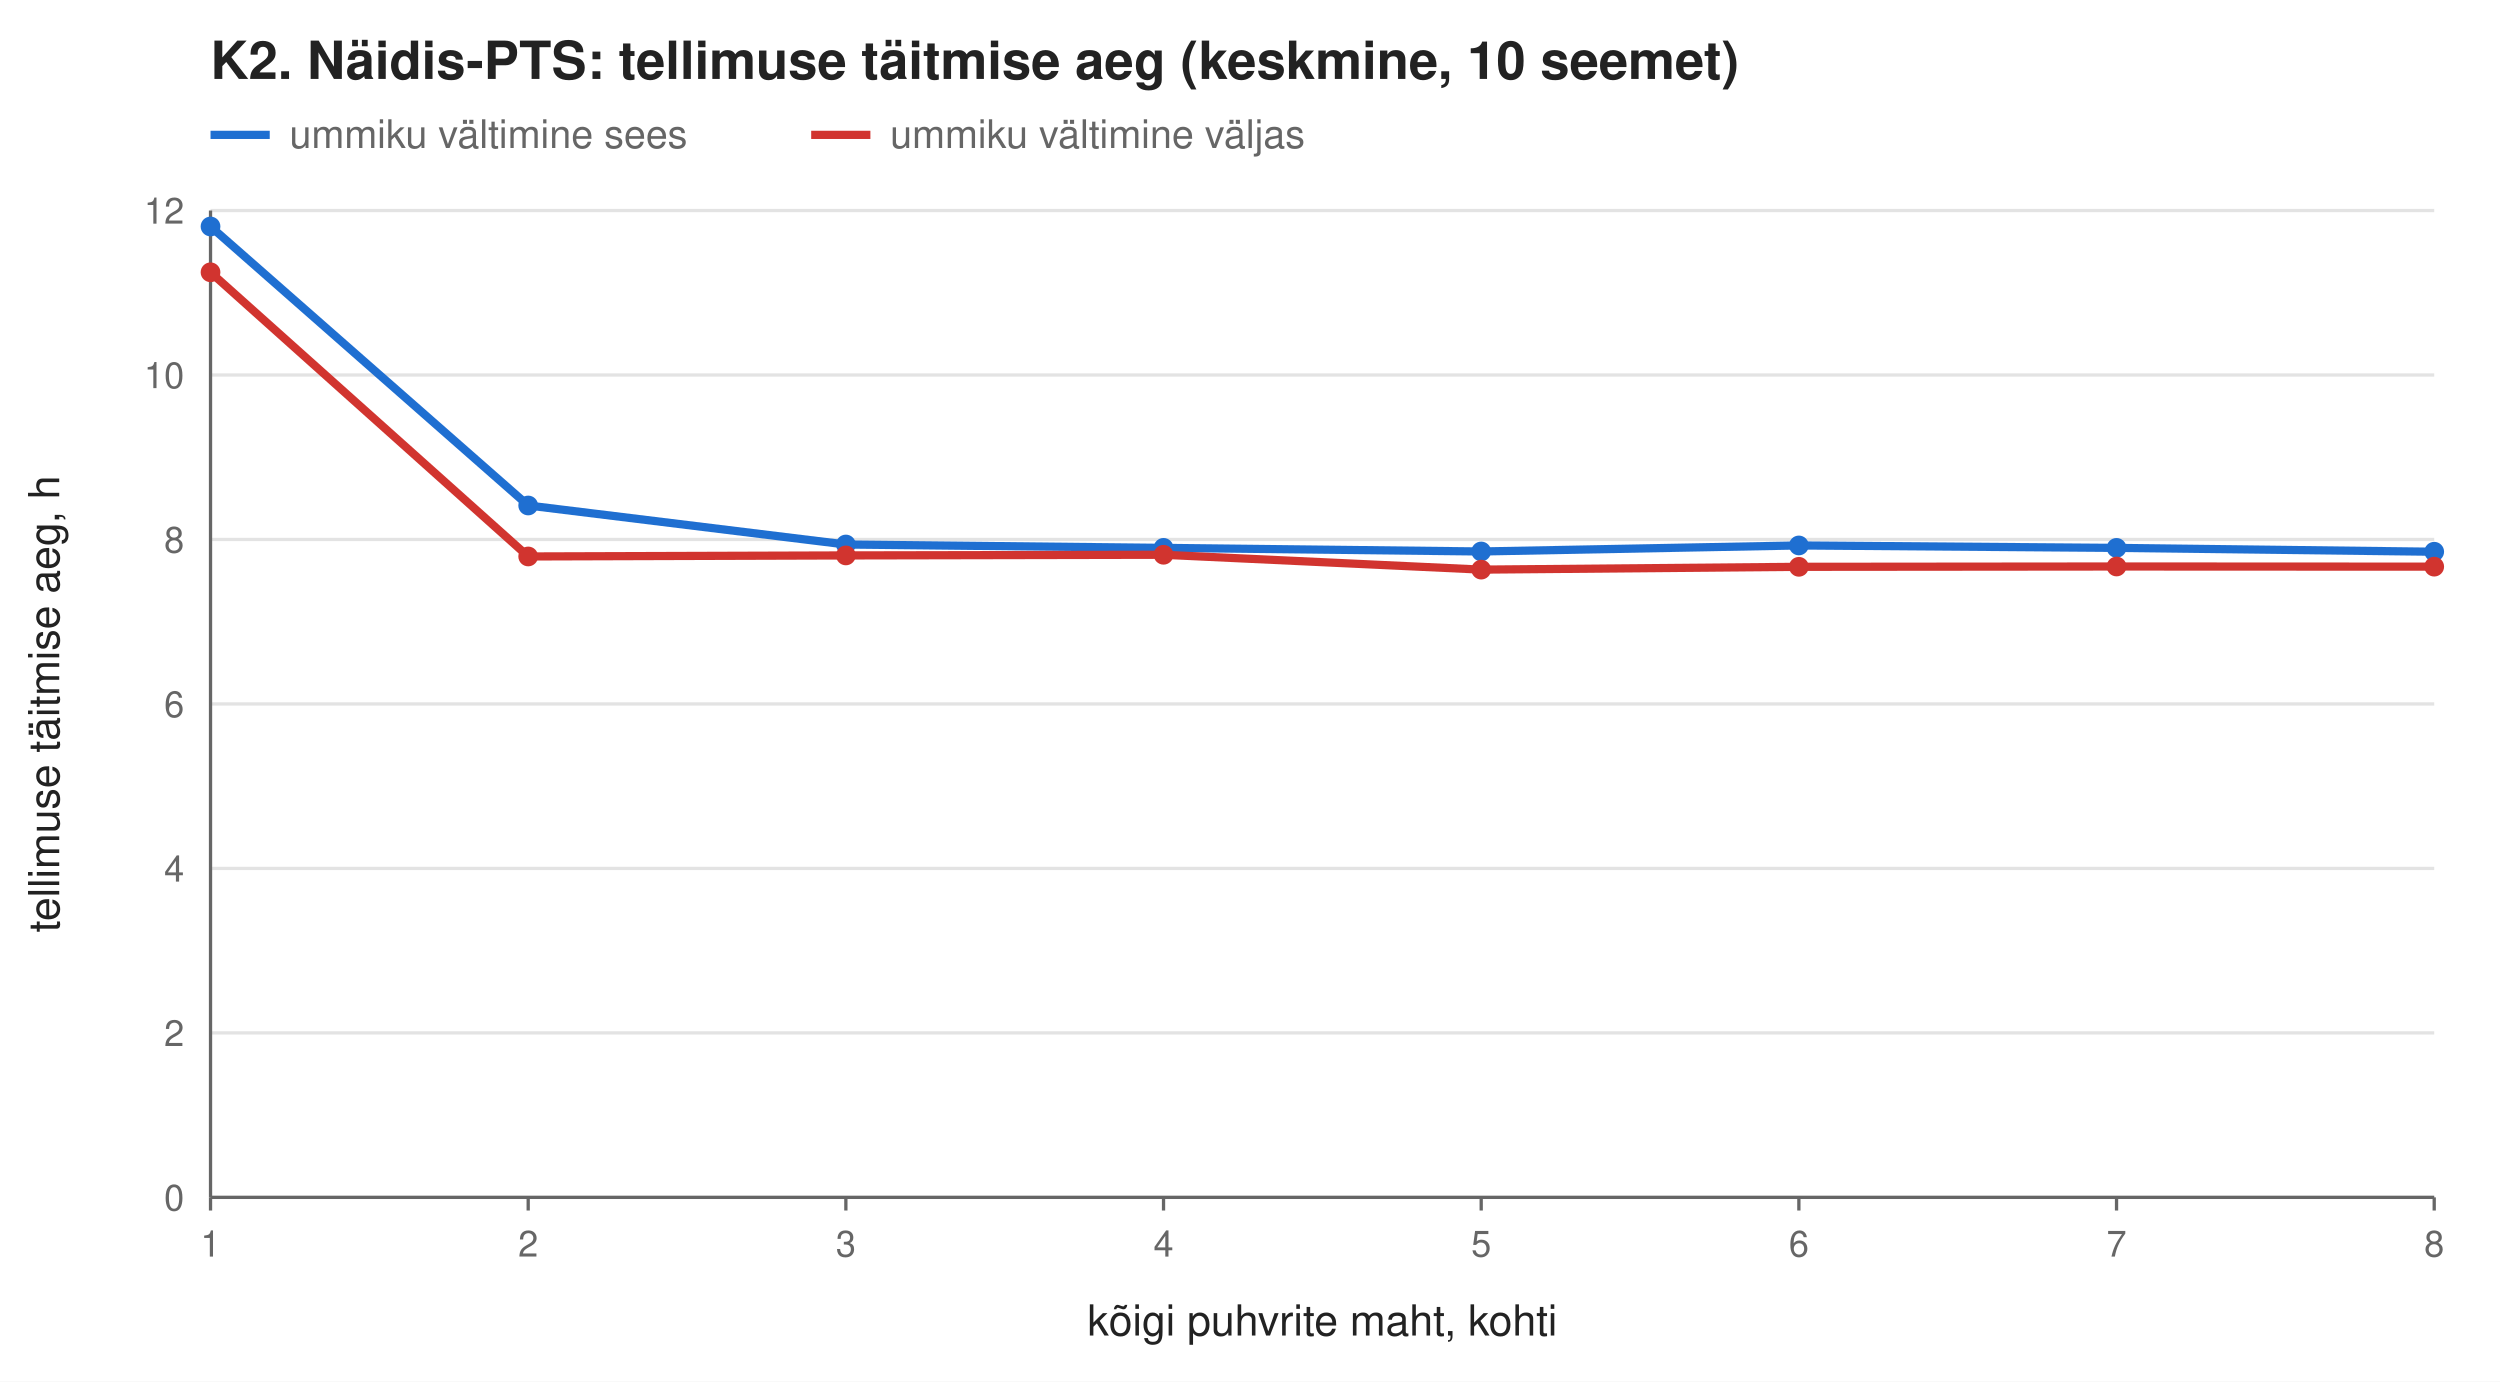
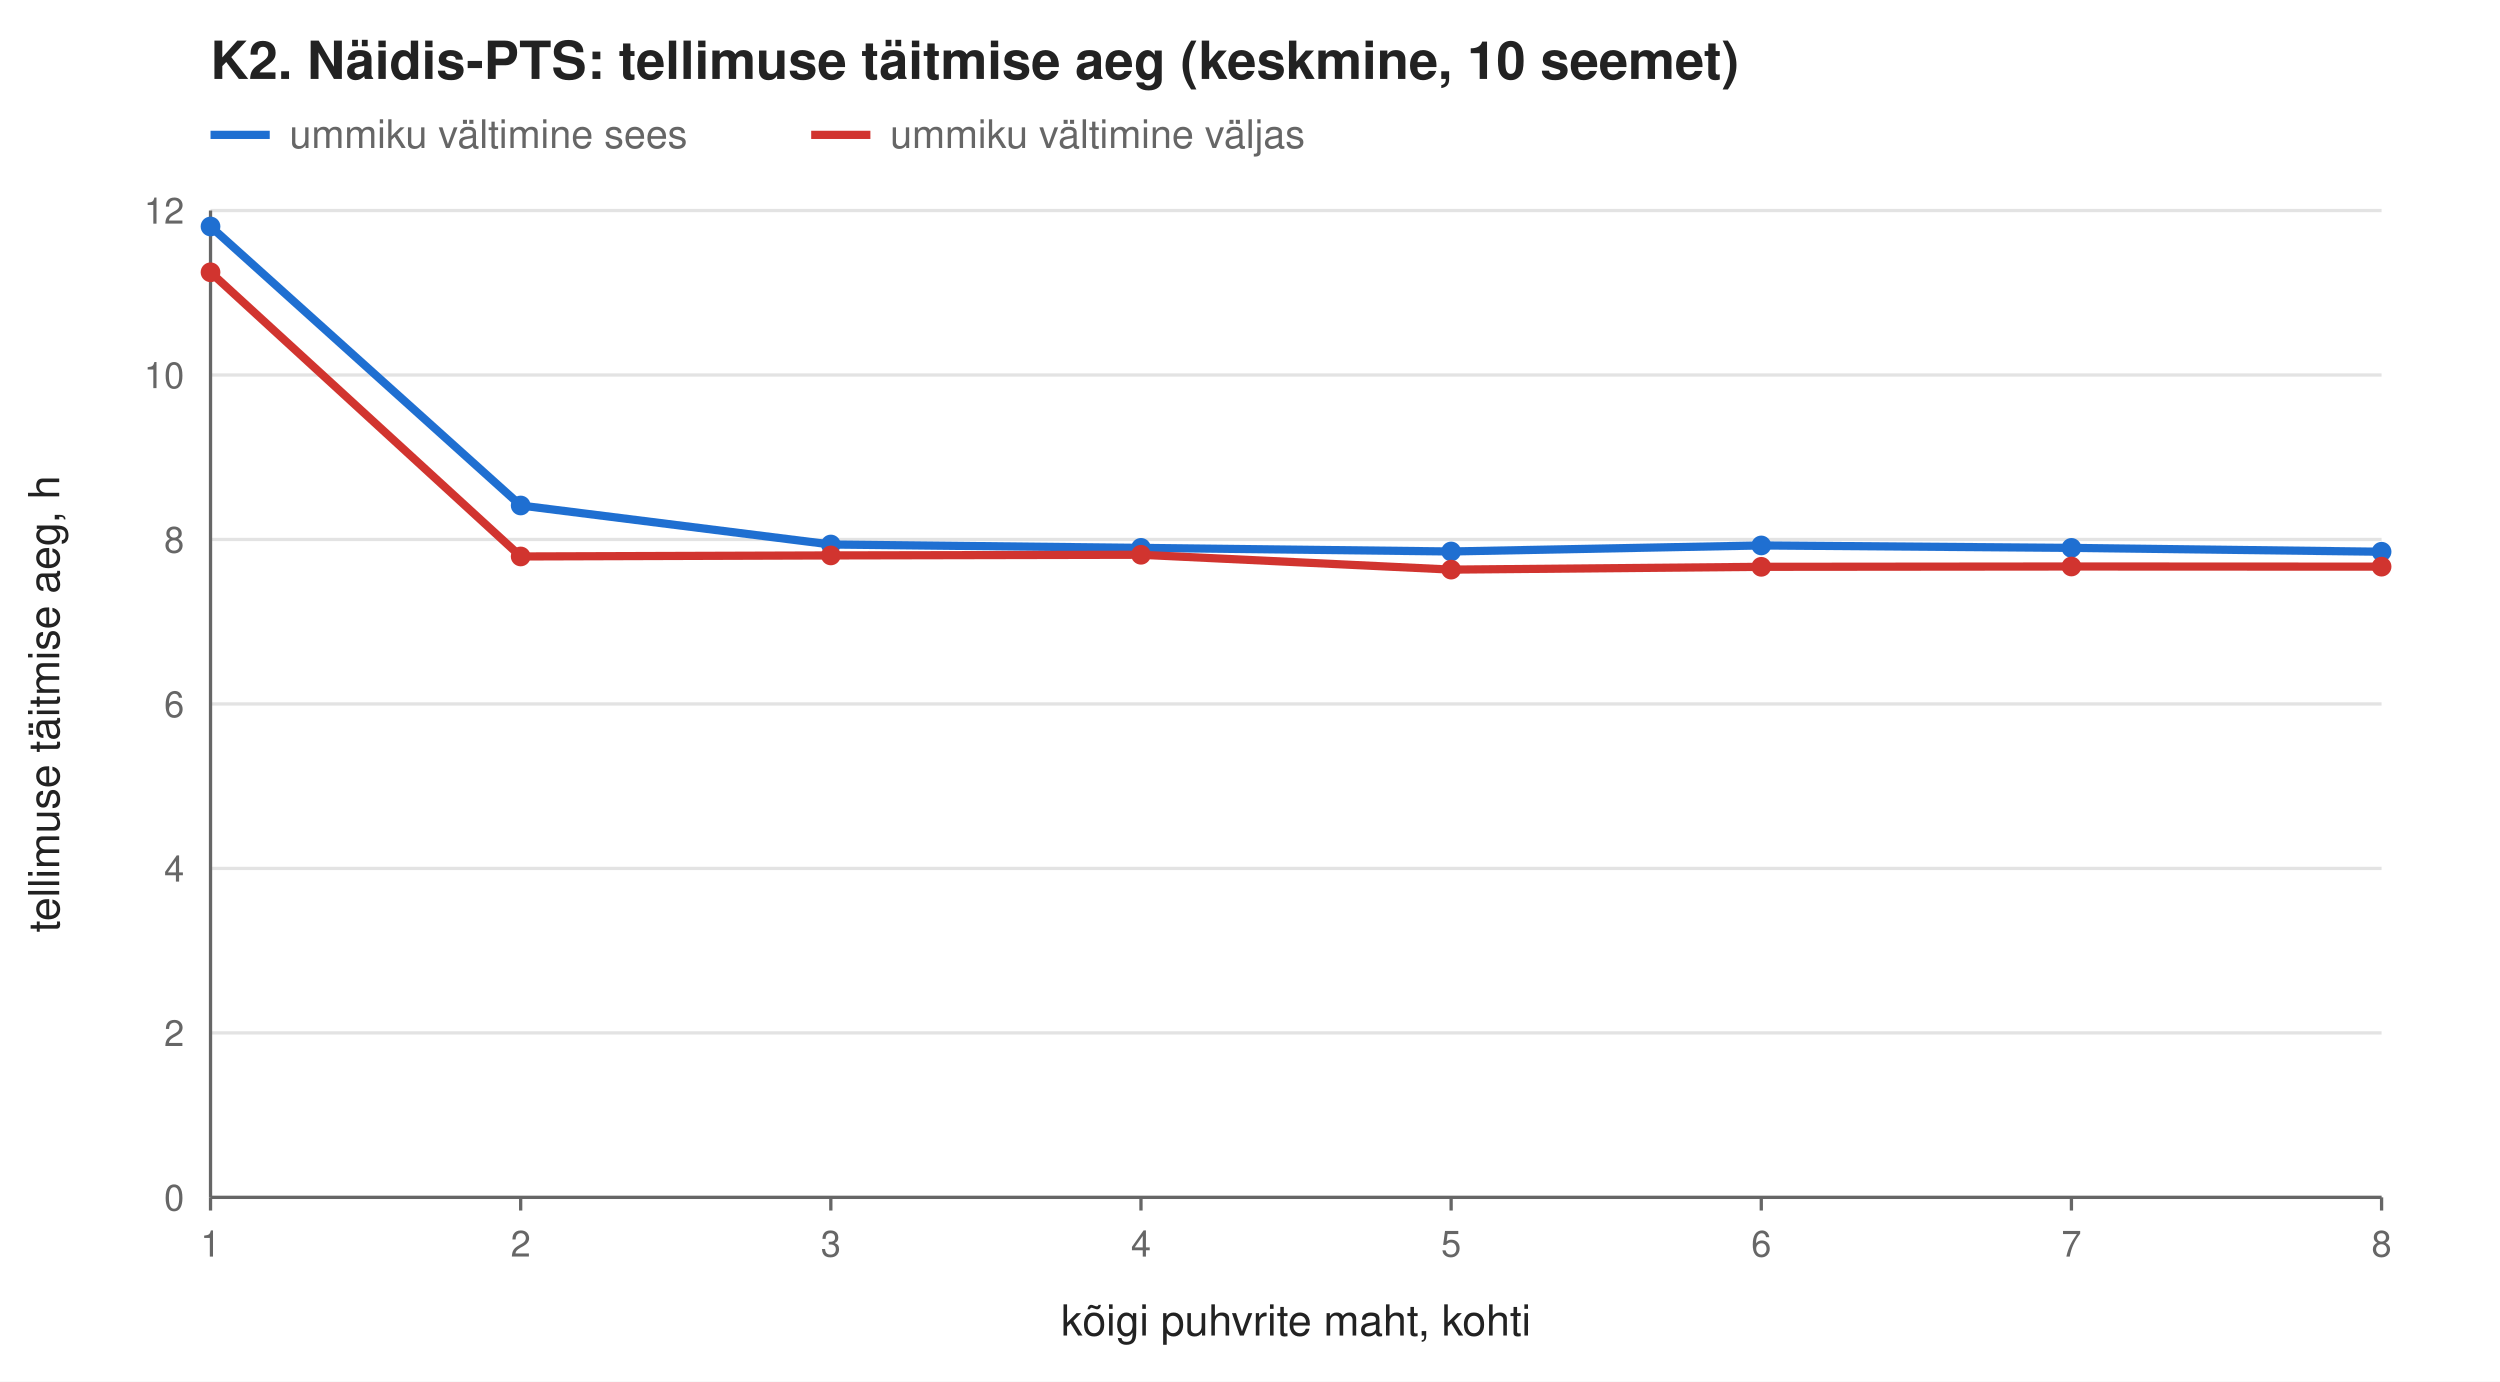
<svg xmlns="http://www.w3.org/2000/svg" viewBox="0 0 760 420" width="760" height="420" font-family="Helvetica, Arial, sans-serif">
  <rect width="760" height="420" fill="#fff" />
  <text x="64" y="24" font-size="16" font-weight="bold" fill="#222">K2. Näidis-PTS: tellimuse täitmise aeg (keskmine, 10 seemet)</text>
  <line x1="64" y1="41" x2="82" y2="41" stroke="#1f6fd1" stroke-width="2.5" />
  <text x="88" y="45" font-size="12" fill="#666">ummiku vältimine sees</text>
  <line x1="246.6" y1="41" x2="264.6" y2="41" stroke="#d1342f" stroke-width="2.5" />
  <text x="270.6" y="45" font-size="12" fill="#666">ummiku vältimine väljas</text>
-   <line x1="64" y1="364" x2="740" y2="364" stroke="#e3e3e3" />
+   <line x1="64" y1="364" x2="724" y2="364" stroke="#e3e3e3" />
  <text x="56" y="368" font-size="11" text-anchor="end" fill="#666">0</text>
-   <line x1="64" y1="314" x2="740" y2="314" stroke="#e3e3e3" />
+   <line x1="64" y1="314" x2="724" y2="314" stroke="#e3e3e3" />
  <text x="56" y="318" font-size="11" text-anchor="end" fill="#666">2</text>
-   <line x1="64" y1="264" x2="740" y2="264" stroke="#e3e3e3" />
+   <line x1="64" y1="264" x2="724" y2="264" stroke="#e3e3e3" />
  <text x="56" y="268" font-size="11" text-anchor="end" fill="#666">4</text>
-   <line x1="64" y1="214" x2="740" y2="214" stroke="#e3e3e3" />
+   <line x1="64" y1="214" x2="724" y2="214" stroke="#e3e3e3" />
  <text x="56" y="218" font-size="11" text-anchor="end" fill="#666">6</text>
-   <line x1="64" y1="164" x2="740" y2="164" stroke="#e3e3e3" />
+   <line x1="64" y1="164" x2="724" y2="164" stroke="#e3e3e3" />
  <text x="56" y="168" font-size="11" text-anchor="end" fill="#666">8</text>
-   <line x1="64" y1="114" x2="740" y2="114" stroke="#e3e3e3" />
+   <line x1="64" y1="114" x2="724" y2="114" stroke="#e3e3e3" />
  <text x="56" y="118" font-size="11" text-anchor="end" fill="#666">10</text>
-   <line x1="64" y1="64" x2="740" y2="64" stroke="#e3e3e3" />
+   <line x1="64" y1="64" x2="724" y2="64" stroke="#e3e3e3" />
  <text x="56" y="68" font-size="11" text-anchor="end" fill="#666">12</text>
  <line x1="64" y1="364" x2="64" y2="368" stroke="#666" />
  <text x="64" y="382" font-size="11" text-anchor="middle" fill="#666">1</text>
-   <line x1="160.571" y1="364" x2="160.571" y2="368" stroke="#666" />
-   <text x="160.571" y="382" font-size="11" text-anchor="middle" fill="#666">2</text>
-   <line x1="257.143" y1="364" x2="257.143" y2="368" stroke="#666" />
-   <text x="257.143" y="382" font-size="11" text-anchor="middle" fill="#666">3</text>
-   <line x1="353.714" y1="364" x2="353.714" y2="368" stroke="#666" />
-   <text x="353.714" y="382" font-size="11" text-anchor="middle" fill="#666">4</text>
-   <line x1="450.286" y1="364" x2="450.286" y2="368" stroke="#666" />
-   <text x="450.286" y="382" font-size="11" text-anchor="middle" fill="#666">5</text>
-   <line x1="546.857" y1="364" x2="546.857" y2="368" stroke="#666" />
-   <text x="546.857" y="382" font-size="11" text-anchor="middle" fill="#666">6</text>
-   <line x1="643.429" y1="364" x2="643.429" y2="368" stroke="#666" />
-   <text x="643.429" y="382" font-size="11" text-anchor="middle" fill="#666">7</text>
-   <line x1="740" y1="364" x2="740" y2="368" stroke="#666" />
-   <text x="740" y="382" font-size="11" text-anchor="middle" fill="#666">8</text>
-   <line x1="64" y1="364" x2="740" y2="364" stroke="#666" />
+   <line x1="158.286" y1="364" x2="158.286" y2="368" stroke="#666" />
+   <text x="158.286" y="382" font-size="11" text-anchor="middle" fill="#666">2</text>
+   <line x1="252.571" y1="364" x2="252.571" y2="368" stroke="#666" />
+   <text x="252.571" y="382" font-size="11" text-anchor="middle" fill="#666">3</text>
+   <line x1="346.857" y1="364" x2="346.857" y2="368" stroke="#666" />
+   <text x="346.857" y="382" font-size="11" text-anchor="middle" fill="#666">4</text>
+   <line x1="441.143" y1="364" x2="441.143" y2="368" stroke="#666" />
+   <text x="441.143" y="382" font-size="11" text-anchor="middle" fill="#666">5</text>
+   <line x1="535.429" y1="364" x2="535.429" y2="368" stroke="#666" />
+   <text x="535.429" y="382" font-size="11" text-anchor="middle" fill="#666">6</text>
+   <line x1="629.714" y1="364" x2="629.714" y2="368" stroke="#666" />
+   <text x="629.714" y="382" font-size="11" text-anchor="middle" fill="#666">7</text>
+   <line x1="724" y1="364" x2="724" y2="368" stroke="#666" />
+   <text x="724" y="382" font-size="11" text-anchor="middle" fill="#666">8</text>
+   <line x1="64" y1="364" x2="724" y2="364" stroke="#666" />
  <line x1="64" y1="64" x2="64" y2="364" stroke="#666" />
-   <text x="402" y="406" font-size="13" text-anchor="middle" fill="#222">kõigi puhvrite maht, kohti</text>
+   <text x="394" y="406" font-size="13" text-anchor="middle" fill="#222">kõigi puhvrite maht, kohti</text>
  <text transform="translate(18 214) rotate(-90)" font-size="13" text-anchor="middle" fill="#222">tellimuse täitmise aeg, h</text>
-   <polyline fill="none" stroke="#1f6fd1" stroke-width="2.5" points="64,68.852 160.571,153.669 257.143,165.53 353.714,166.55 450.286,167.649 546.857,165.817 643.429,166.557 740,167.727" />
+   <polyline fill="none" stroke="#1f6fd1" stroke-width="2.5" points="64,68.852 158.286,153.669 252.571,165.53 346.857,166.55 441.143,167.649 535.429,165.817 629.714,166.557 724,167.727" />
  <circle cx="64" cy="68.852" r="3" fill="#1f6fd1" />
-   <circle cx="160.571" cy="153.669" r="3" fill="#1f6fd1" />
-   <circle cx="257.143" cy="165.53" r="3" fill="#1f6fd1" />
-   <circle cx="353.714" cy="166.55" r="3" fill="#1f6fd1" />
-   <circle cx="450.286" cy="167.649" r="3" fill="#1f6fd1" />
-   <circle cx="546.857" cy="165.817" r="3" fill="#1f6fd1" />
-   <circle cx="643.429" cy="166.557" r="3" fill="#1f6fd1" />
-   <circle cx="740" cy="167.727" r="3" fill="#1f6fd1" />
-   <polyline fill="none" stroke="#d1342f" stroke-width="2.5" points="64,82.776 160.571,169.165 257.143,168.85 353.714,168.649 450.286,173.165 546.857,172.313 643.429,172.215 740,172.263" />
+   <circle cx="158.286" cy="153.669" r="3" fill="#1f6fd1" />
+   <circle cx="252.571" cy="165.53" r="3" fill="#1f6fd1" />
+   <circle cx="346.857" cy="166.55" r="3" fill="#1f6fd1" />
+   <circle cx="441.143" cy="167.649" r="3" fill="#1f6fd1" />
+   <circle cx="535.429" cy="165.817" r="3" fill="#1f6fd1" />
+   <circle cx="629.714" cy="166.557" r="3" fill="#1f6fd1" />
+   <circle cx="724" cy="167.727" r="3" fill="#1f6fd1" />
+   <polyline fill="none" stroke="#d1342f" stroke-width="2.5" points="64,82.776 158.286,169.165 252.571,168.85 346.857,168.649 441.143,173.165 535.429,172.313 629.714,172.215 724,172.263" />
  <circle cx="64" cy="82.776" r="3" fill="#d1342f" />
-   <circle cx="160.571" cy="169.165" r="3" fill="#d1342f" />
-   <circle cx="257.143" cy="168.85" r="3" fill="#d1342f" />
-   <circle cx="353.714" cy="168.649" r="3" fill="#d1342f" />
-   <circle cx="450.286" cy="173.165" r="3" fill="#d1342f" />
-   <circle cx="546.857" cy="172.313" r="3" fill="#d1342f" />
-   <circle cx="643.429" cy="172.215" r="3" fill="#d1342f" />
-   <circle cx="740" cy="172.263" r="3" fill="#d1342f" />
+   <circle cx="158.286" cy="169.165" r="3" fill="#d1342f" />
+   <circle cx="252.571" cy="168.85" r="3" fill="#d1342f" />
+   <circle cx="346.857" cy="168.649" r="3" fill="#d1342f" />
+   <circle cx="441.143" cy="173.165" r="3" fill="#d1342f" />
+   <circle cx="535.429" cy="172.313" r="3" fill="#d1342f" />
+   <circle cx="629.714" cy="172.215" r="3" fill="#d1342f" />
+   <circle cx="724" cy="172.263" r="3" fill="#d1342f" />
</svg>
